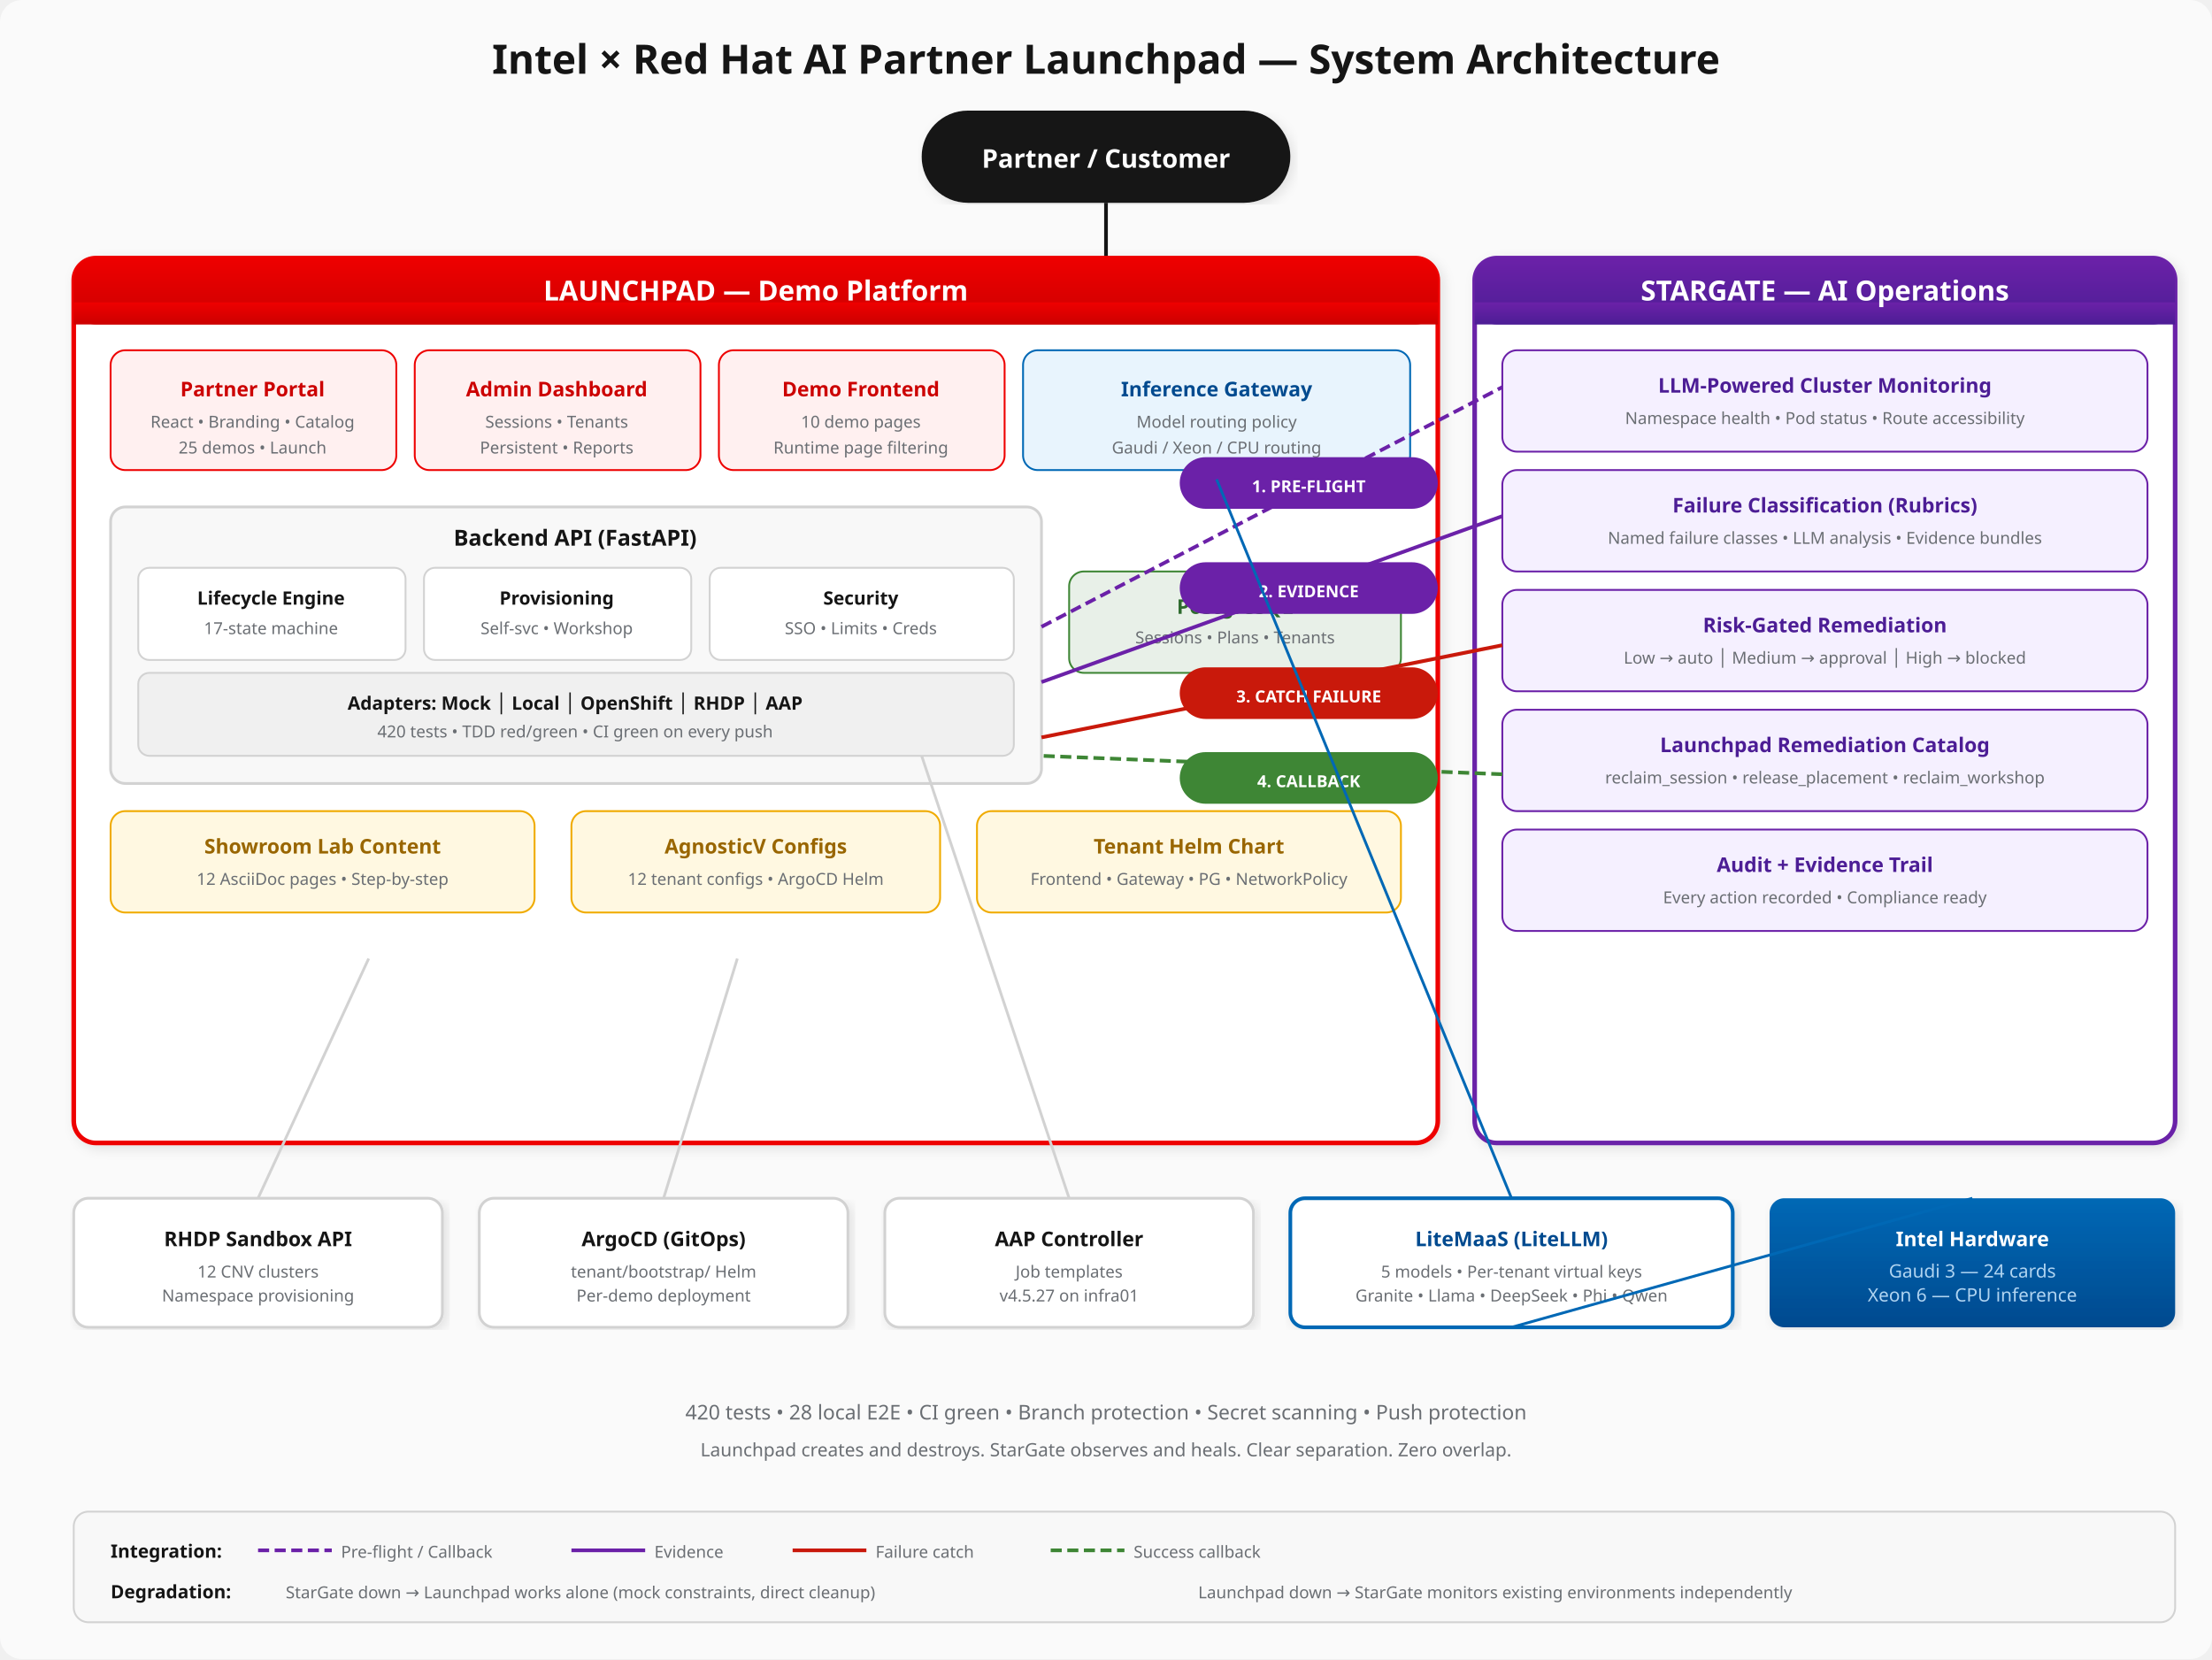
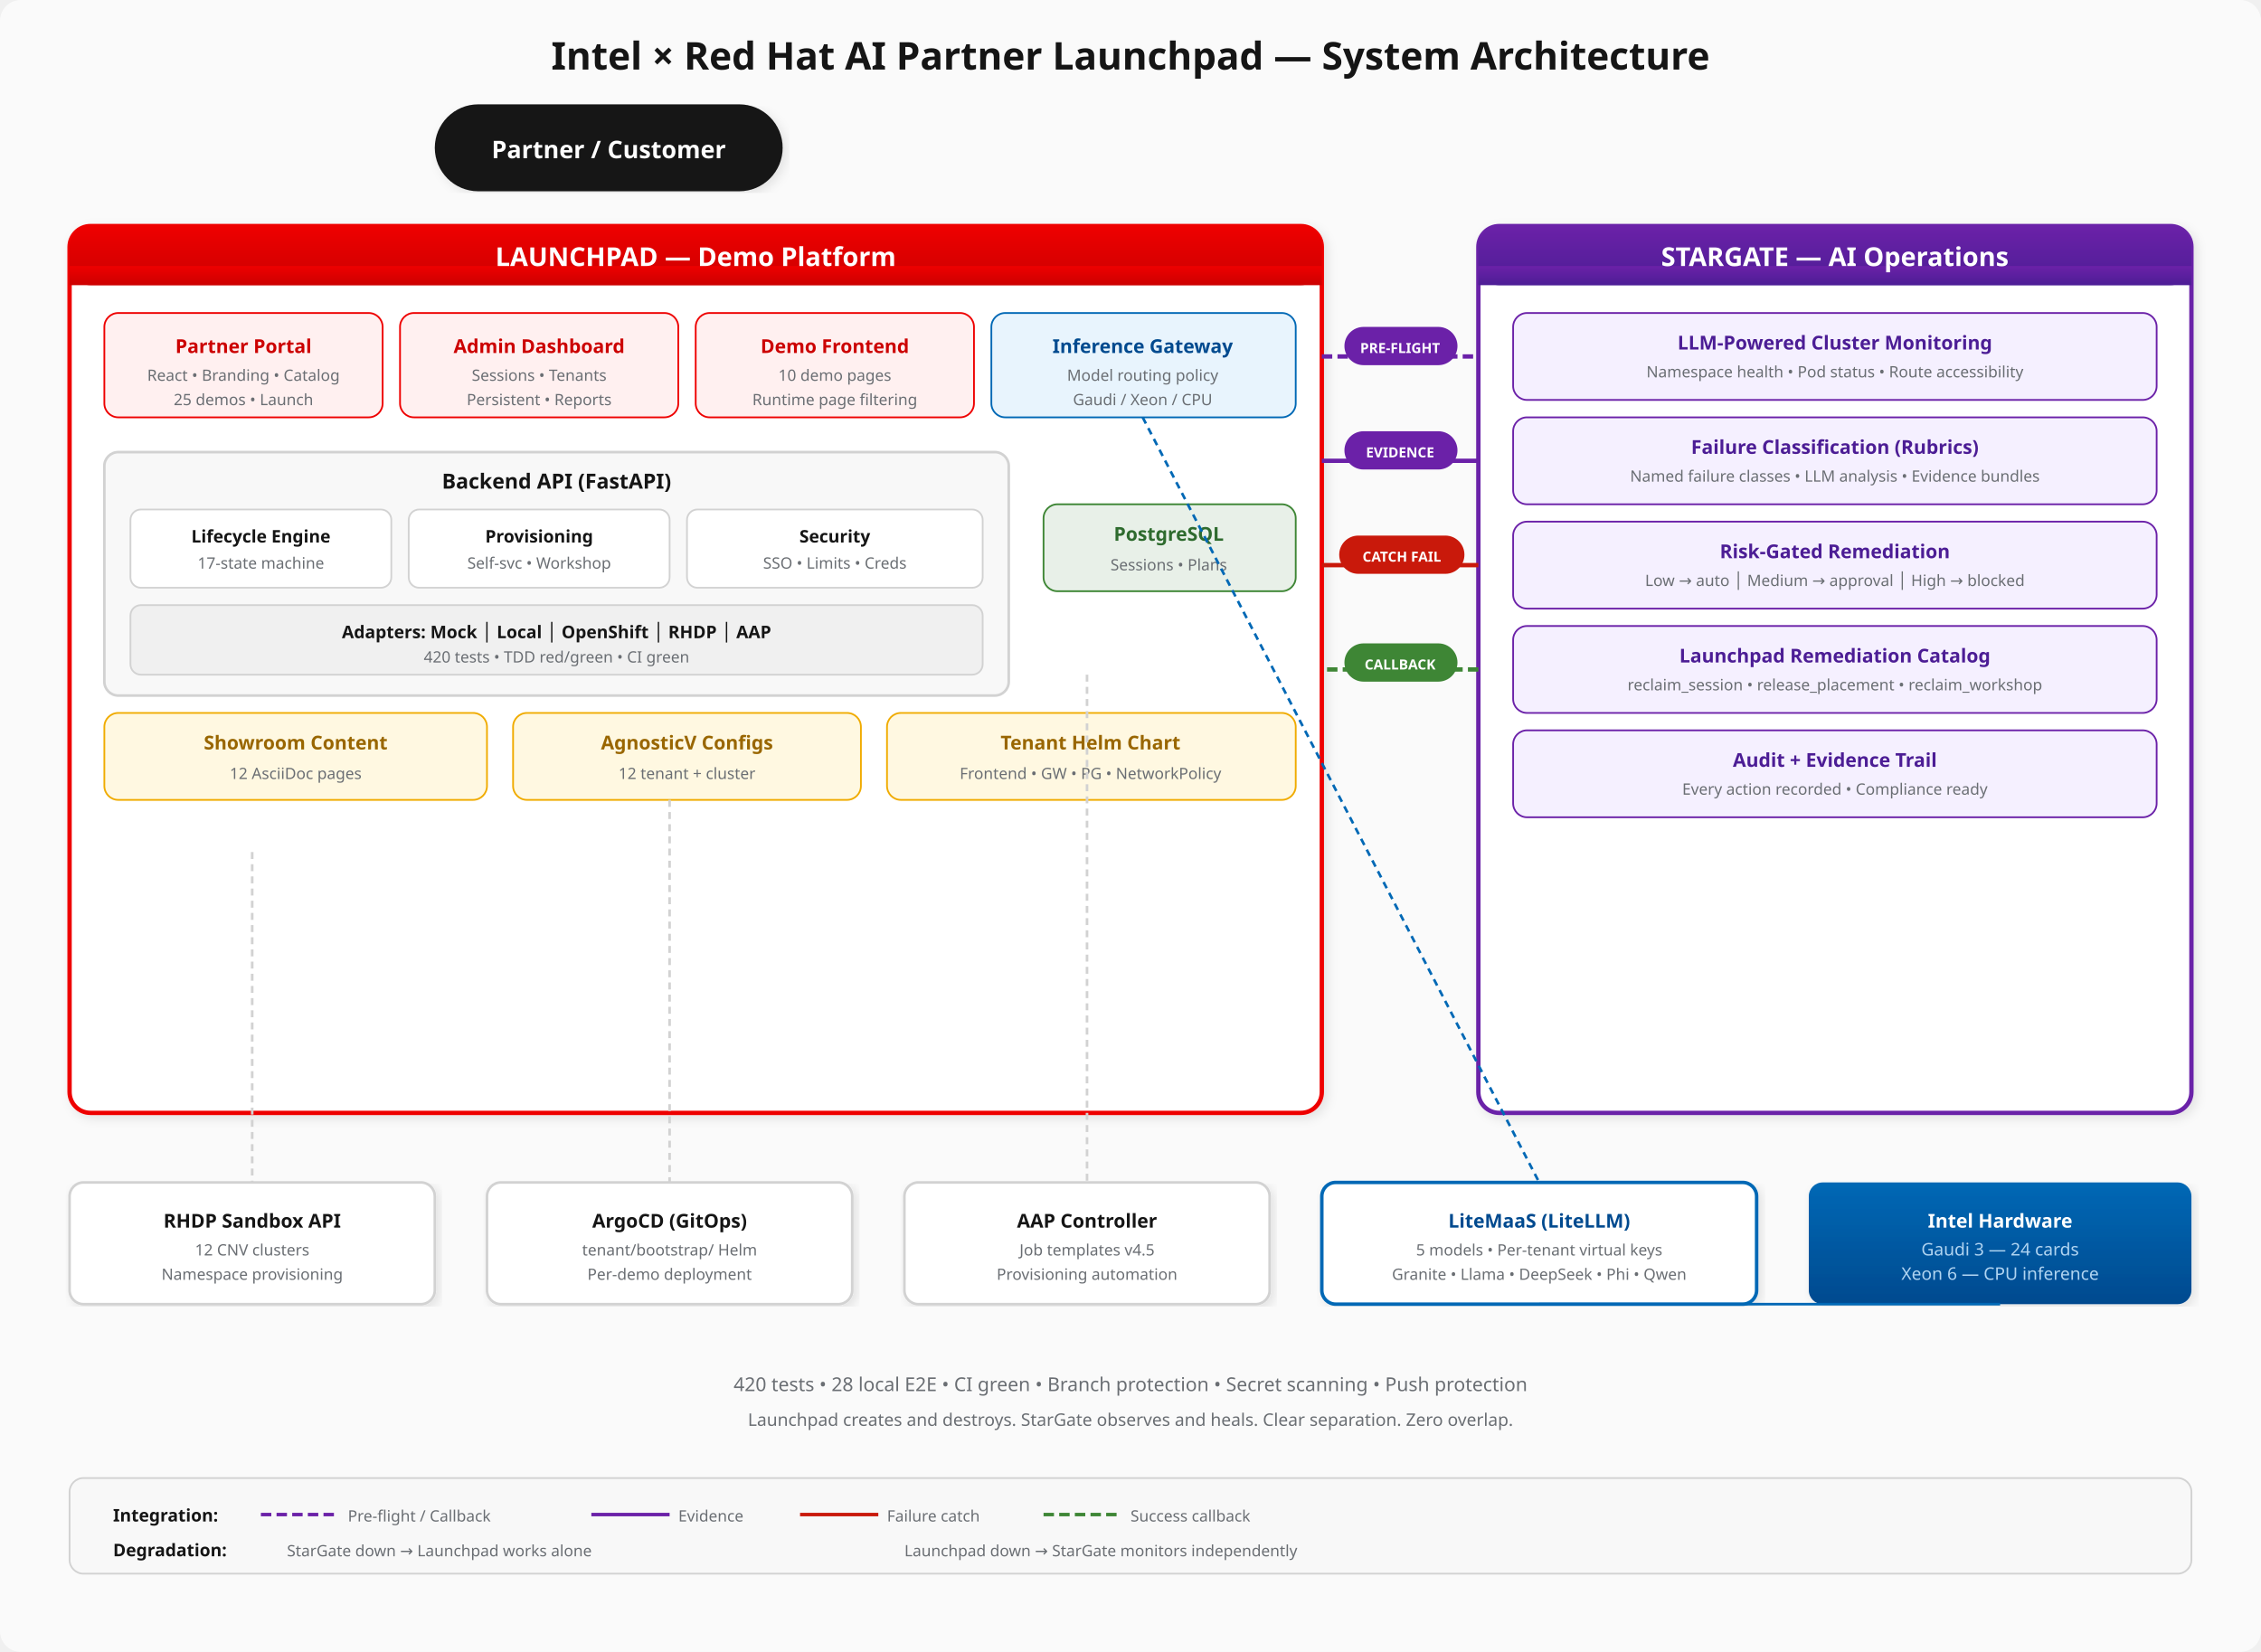
- <svg xmlns="http://www.w3.org/2000/svg" viewBox="0 0 1200 900" font-family="'Red Hat Display', 'Segoe UI', sans-serif">
+ <svg xmlns="http://www.w3.org/2000/svg" viewBox="0 0 1300 950" font-family="'Red Hat Display', 'Segoe UI', sans-serif">
  <defs>
    <filter id="shadow" x="-2%" y="-2%" width="104%" height="104%">
      <feDropShadow dx="2" dy="2" stdDeviation="3" flood-opacity="0.1" />
    </filter>
    <linearGradient id="redhat" x1="0" y1="0" x2="0" y2="1">
      <stop offset="0%" stop-color="#EE0000" />
      <stop offset="100%" stop-color="#CC0000" />
    </linearGradient>
    <linearGradient id="intel" x1="0" y1="0" x2="0" y2="1">
      <stop offset="0%" stop-color="#0068B5" />
      <stop offset="100%" stop-color="#004A8F" />
    </linearGradient>
    <linearGradient id="stargate" x1="0" y1="0" x2="0" y2="1">
      <stop offset="0%" stop-color="#6B21A8" />
      <stop offset="100%" stop-color="#4C1D95" />
    </linearGradient>
  </defs>
-   <rect width="1200" height="900" fill="#FAFAFA" rx="12" />
-   <text x="600" y="40" text-anchor="middle" font-size="22" font-weight="700" fill="#151515">Intel × Red Hat AI Partner Launchpad — System Architecture</text>
-   <rect x="500" y="60" width="200" height="50" rx="25" fill="#151515" filter="url(#shadow)" />
-   <text x="600" y="91" text-anchor="middle" font-size="14" font-weight="600" fill="white">Partner / Customer</text>
-   <line x1="600" y1="110" x2="600" y2="140" stroke="#151515" stroke-width="2" marker-end="url(#arrow)" />
-   <rect x="40" y="140" width="740" height="480" rx="12" fill="white" stroke="#EE0000" stroke-width="2.5" filter="url(#shadow)" />
-   <rect x="40" y="140" width="740" height="36" rx="12" fill="url(#redhat)" />
-   <rect x="40" y="164" width="740" height="12" fill="url(#redhat)" />
-   <text x="410" y="163" text-anchor="middle" font-size="15" font-weight="700" fill="white">LAUNCHPAD — Demo Platform</text>
-   <rect x="60" y="190" width="155" height="65" rx="8" fill="#FFF0F0" stroke="#EE0000" stroke-width="1" />
-   <text x="137" y="215" text-anchor="middle" font-size="11" font-weight="600" fill="#CC0000">Partner Portal</text>
-   <text x="137" y="232" text-anchor="middle" font-size="9" fill="#6A6E73">React • Branding • Catalog</text>
-   <text x="137" y="246" text-anchor="middle" font-size="9" fill="#6A6E73">25 demos • Launch</text>
-   <rect x="225" y="190" width="155" height="65" rx="8" fill="#FFF0F0" stroke="#EE0000" stroke-width="1" />
-   <text x="302" y="215" text-anchor="middle" font-size="11" font-weight="600" fill="#CC0000">Admin Dashboard</text>
-   <text x="302" y="232" text-anchor="middle" font-size="9" fill="#6A6E73">Sessions • Tenants</text>
-   <text x="302" y="246" text-anchor="middle" font-size="9" fill="#6A6E73">Persistent • Reports</text>
-   <rect x="390" y="190" width="155" height="65" rx="8" fill="#FFF0F0" stroke="#EE0000" stroke-width="1" />
-   <text x="467" y="215" text-anchor="middle" font-size="11" font-weight="600" fill="#CC0000">Demo Frontend</text>
-   <text x="467" y="232" text-anchor="middle" font-size="9" fill="#6A6E73">10 demo pages</text>
-   <text x="467" y="246" text-anchor="middle" font-size="9" fill="#6A6E73">Runtime page filtering</text>
-   <rect x="555" y="190" width="210" height="65" rx="8" fill="#E8F4FD" stroke="#0068B5" stroke-width="1" />
-   <text x="660" y="215" text-anchor="middle" font-size="11" font-weight="600" fill="#004A8F">Inference Gateway</text>
-   <text x="660" y="232" text-anchor="middle" font-size="9" fill="#6A6E73">Model routing policy</text>
-   <text x="660" y="246" text-anchor="middle" font-size="9" fill="#6A6E73">Gaudi / Xeon / CPU routing</text>
-   <rect x="60" y="275" width="505" height="150" rx="8" fill="#F8F8F8" stroke="#D2D2D2" stroke-width="1.5" />
-   <text x="312" y="296" text-anchor="middle" font-size="12" font-weight="700" fill="#151515">Backend API (FastAPI)</text>
-   <rect x="75" y="308" width="145" height="50" rx="6" fill="white" stroke="#D2D2D2" />
-   <text x="147" y="328" text-anchor="middle" font-size="10" font-weight="600" fill="#151515">Lifecycle Engine</text>
-   <text x="147" y="344" text-anchor="middle" font-size="9" fill="#6A6E73">17-state machine</text>
-   <rect x="230" y="308" width="145" height="50" rx="6" fill="white" stroke="#D2D2D2" />
-   <text x="302" y="328" text-anchor="middle" font-size="10" font-weight="600" fill="#151515">Provisioning</text>
-   <text x="302" y="344" text-anchor="middle" font-size="9" fill="#6A6E73">Self-svc • Workshop</text>
-   <rect x="385" y="308" width="165" height="50" rx="6" fill="white" stroke="#D2D2D2" />
-   <text x="467" y="328" text-anchor="middle" font-size="10" font-weight="600" fill="#151515">Security</text>
-   <text x="467" y="344" text-anchor="middle" font-size="9" fill="#6A6E73">SSO • Limits • Creds</text>
-   <rect x="75" y="365" width="475" height="45" rx="6" fill="#F0F0F0" stroke="#D2D2D2" />
-   <text x="312" y="385" text-anchor="middle" font-size="10" font-weight="600" fill="#151515">Adapters:  Mock  │  Local  │  OpenShift  │  RHDP  │  AAP</text>
-   <text x="312" y="400" text-anchor="middle" font-size="9" fill="#6A6E73">420 tests • TDD red/green • CI green on every push</text>
-   <rect x="580" y="310" width="180" height="55" rx="8" fill="#E8F0E8" stroke="#3E8635" stroke-width="1" />
-   <text x="670" y="333" text-anchor="middle" font-size="11" font-weight="600" fill="#2E6B2E">PostgreSQL</text>
-   <text x="670" y="349" text-anchor="middle" font-size="9" fill="#6A6E73">Sessions • Plans • Tenants</text>
-   <rect x="60" y="440" width="230" height="55" rx="8" fill="#FFF8E1" stroke="#F0AB00" stroke-width="1" />
-   <text x="175" y="463" text-anchor="middle" font-size="11" font-weight="600" fill="#996600">Showroom Lab Content</text>
-   <text x="175" y="480" text-anchor="middle" font-size="9" fill="#6A6E73">12 AsciiDoc pages • Step-by-step</text>
-   <rect x="310" y="440" width="200" height="55" rx="8" fill="#FFF8E1" stroke="#F0AB00" stroke-width="1" />
-   <text x="410" y="463" text-anchor="middle" font-size="11" font-weight="600" fill="#996600">AgnosticV Configs</text>
-   <text x="410" y="480" text-anchor="middle" font-size="9" fill="#6A6E73">12 tenant configs • ArgoCD Helm</text>
-   <rect x="530" y="440" width="230" height="55" rx="8" fill="#FFF8E1" stroke="#F0AB00" stroke-width="1" />
-   <text x="645" y="463" text-anchor="middle" font-size="11" font-weight="600" fill="#996600">Tenant Helm Chart</text>
-   <text x="645" y="480" text-anchor="middle" font-size="9" fill="#6A6E73">Frontend • Gateway • PG • NetworkPolicy</text>
-   <rect x="800" y="140" width="380" height="480" rx="12" fill="white" stroke="#6B21A8" stroke-width="2.5" filter="url(#shadow)" />
-   <rect x="800" y="140" width="380" height="36" rx="12" fill="url(#stargate)" />
-   <rect x="800" y="164" width="380" height="12" fill="url(#stargate)" />
-   <text x="990" y="163" text-anchor="middle" font-size="15" font-weight="700" fill="white">STARGATE — AI Operations</text>
-   <rect x="815" y="190" width="350" height="55" rx="8" fill="#F5F0FF" stroke="#6B21A8" stroke-width="1" />
-   <text x="990" y="213" text-anchor="middle" font-size="11" font-weight="600" fill="#4C1D95">LLM-Powered Cluster Monitoring</text>
-   <text x="990" y="230" text-anchor="middle" font-size="9" fill="#6A6E73">Namespace health • Pod status • Route accessibility</text>
-   <rect x="815" y="255" width="350" height="55" rx="8" fill="#F5F0FF" stroke="#6B21A8" stroke-width="1" />
-   <text x="990" y="278" text-anchor="middle" font-size="11" font-weight="600" fill="#4C1D95">Failure Classification (Rubrics)</text>
-   <text x="990" y="295" text-anchor="middle" font-size="9" fill="#6A6E73">Named failure classes • LLM analysis • Evidence bundles</text>
-   <rect x="815" y="320" width="350" height="55" rx="8" fill="#F5F0FF" stroke="#6B21A8" stroke-width="1" />
-   <text x="990" y="343" text-anchor="middle" font-size="11" font-weight="600" fill="#4C1D95">Risk-Gated Remediation</text>
-   <text x="990" y="360" text-anchor="middle" font-size="9" fill="#6A6E73">Low → auto  │  Medium → approval  │  High → blocked</text>
-   <rect x="815" y="385" width="350" height="55" rx="8" fill="#F5F0FF" stroke="#6B21A8" stroke-width="1" />
-   <text x="990" y="408" text-anchor="middle" font-size="11" font-weight="600" fill="#4C1D95">Launchpad Remediation Catalog</text>
-   <text x="990" y="425" text-anchor="middle" font-size="9" fill="#6A6E73">reclaim_session • release_placement • reclaim_workshop</text>
-   <rect x="815" y="450" width="350" height="55" rx="8" fill="#F5F0FF" stroke="#6B21A8" stroke-width="1" />
-   <text x="990" y="473" text-anchor="middle" font-size="11" font-weight="600" fill="#4C1D95">Audit + Evidence Trail</text>
-   <text x="990" y="490" text-anchor="middle" font-size="9" fill="#6A6E73">Every action recorded • Compliance ready</text>
-   <line x1="565" y1="340" x2="815" y2="210" stroke="#6B21A8" stroke-width="2" stroke-dasharray="6,3" />
-   <rect x="640" y="248" width="140" height="28" rx="14" fill="#6B21A8" />
-   <text x="710" y="267" text-anchor="middle" font-size="9" font-weight="600" fill="white">1. PRE-FLIGHT</text>
-   <line x1="565" y1="370" x2="815" y2="280" stroke="#6B21A8" stroke-width="2" />
-   <rect x="640" y="305" width="140" height="28" rx="14" fill="#6B21A8" />
-   <text x="710" y="324" text-anchor="middle" font-size="9" font-weight="600" fill="white">2. EVIDENCE</text>
-   <line x1="565" y1="400" x2="815" y2="350" stroke="#C9190B" stroke-width="2" />
-   <rect x="640" y="362" width="140" height="28" rx="14" fill="#C9190B" />
-   <text x="710" y="381" text-anchor="middle" font-size="9" font-weight="600" fill="white">3. CATCH FAILURE</text>
-   <line x1="815" y1="420" x2="565" y2="410" stroke="#3E8635" stroke-width="2" stroke-dasharray="6,3" />
-   <rect x="640" y="408" width="140" height="28" rx="14" fill="#3E8635" />
-   <text x="710" y="427" text-anchor="middle" font-size="9" font-weight="600" fill="white">4. CALLBACK</text>
-   <rect x="40" y="650" width="200" height="70" rx="8" fill="white" stroke="#D2D2D2" stroke-width="1.5" filter="url(#shadow)" />
-   <text x="140" y="676" text-anchor="middle" font-size="11" font-weight="600" fill="#151515">RHDP Sandbox API</text>
-   <text x="140" y="693" text-anchor="middle" font-size="9" fill="#6A6E73">12 CNV clusters</text>
-   <text x="140" y="706" text-anchor="middle" font-size="9" fill="#6A6E73">Namespace provisioning</text>
-   <rect x="260" y="650" width="200" height="70" rx="8" fill="white" stroke="#D2D2D2" stroke-width="1.5" filter="url(#shadow)" />
-   <text x="360" y="676" text-anchor="middle" font-size="11" font-weight="600" fill="#151515">ArgoCD (GitOps)</text>
-   <text x="360" y="693" text-anchor="middle" font-size="9" fill="#6A6E73">tenant/bootstrap/ Helm</text>
-   <text x="360" y="706" text-anchor="middle" font-size="9" fill="#6A6E73">Per-demo deployment</text>
-   <rect x="480" y="650" width="200" height="70" rx="8" fill="white" stroke="#D2D2D2" stroke-width="1.5" filter="url(#shadow)" />
-   <text x="580" y="676" text-anchor="middle" font-size="11" font-weight="600" fill="#151515">AAP Controller</text>
-   <text x="580" y="693" text-anchor="middle" font-size="9" fill="#6A6E73">Job templates</text>
-   <text x="580" y="706" text-anchor="middle" font-size="9" fill="#6A6E73">v4.5.27 on infra01</text>
-   <rect x="700" y="650" width="240" height="70" rx="8" fill="white" stroke="#0068B5" stroke-width="2" filter="url(#shadow)" />
-   <text x="820" y="676" text-anchor="middle" font-size="11" font-weight="600" fill="#004A8F">LiteMaaS (LiteLLM)</text>
-   <text x="820" y="693" text-anchor="middle" font-size="9" fill="#6A6E73">5 models • Per-tenant virtual keys</text>
-   <text x="820" y="706" text-anchor="middle" font-size="9" fill="#6A6E73">Granite • Llama • DeepSeek • Phi • Qwen</text>
-   <rect x="960" y="650" width="220" height="70" rx="8" fill="url(#intel)" filter="url(#shadow)" />
-   <text x="1070" y="676" text-anchor="middle" font-size="11" font-weight="700" fill="white">Intel Hardware</text>
-   <text x="1070" y="693" text-anchor="middle" font-size="10" fill="#B0D4F1">Gaudi 3 — 24 cards</text>
-   <text x="1070" y="706" text-anchor="middle" font-size="10" fill="#B0D4F1">Xeon 6 — CPU inference</text>
-   <line x1="200" y1="520" x2="140" y2="650" stroke="#D2D2D2" stroke-width="1.5" />
-   <line x1="400" y1="520" x2="360" y2="650" stroke="#D2D2D2" stroke-width="1.5" />
-   <line x1="500" y1="410" x2="580" y2="650" stroke="#D2D2D2" stroke-width="1.5" />
-   <line x1="660" y1="260" x2="820" y2="650" stroke="#0068B5" stroke-width="1.5" />
-   <line x1="820" y1="720" x2="1070" y2="650" stroke="#0068B5" stroke-width="1.5" />
-   <text x="600" y="770" text-anchor="middle" font-size="11" fill="#6A6E73">420 tests • 28 local E2E • CI green • Branch protection • Secret scanning • Push protection</text>
-   <text x="600" y="790" text-anchor="middle" font-size="10" fill="#6A6E73">Launchpad creates and destroys. StarGate observes and heals. Clear separation. Zero overlap.</text>
-   <rect x="40" y="820" width="1140" height="60" rx="8" fill="#F8F8F8" stroke="#D2D2D2" />
-   <text x="60" y="845" font-size="10" font-weight="600" fill="#151515">Integration:</text>
-   <line x1="140" y1="841" x2="180" y2="841" stroke="#6B21A8" stroke-width="2" stroke-dasharray="6,3" />
-   <text x="185" y="845" font-size="9" fill="#6A6E73">Pre-flight / Callback</text>
-   <line x1="310" y1="841" x2="350" y2="841" stroke="#6B21A8" stroke-width="2" />
-   <text x="355" y="845" font-size="9" fill="#6A6E73">Evidence</text>
-   <line x1="430" y1="841" x2="470" y2="841" stroke="#C9190B" stroke-width="2" />
-   <text x="475" y="845" font-size="9" fill="#6A6E73">Failure catch</text>
-   <line x1="570" y1="841" x2="610" y2="841" stroke="#3E8635" stroke-width="2" stroke-dasharray="6,3" />
-   <text x="615" y="845" font-size="9" fill="#6A6E73">Success callback</text>
-   <text x="60" y="867" font-size="10" font-weight="600" fill="#151515">Degradation:</text>
-   <text x="155" y="867" font-size="9" fill="#6A6E73">StarGate down → Launchpad works alone (mock constraints, direct cleanup)</text>
-   <text x="650" y="867" font-size="9" fill="#6A6E73">Launchpad down → StarGate monitors existing environments independently</text>
+   <rect width="1300" height="950" fill="#FAFAFA" rx="12" />
+   <text x="650" y="40" text-anchor="middle" font-size="22" font-weight="700" fill="#151515">Intel × Red Hat AI Partner Launchpad — System Architecture</text>
+   <rect x="250" y="60" width="200" height="50" rx="25" fill="#151515" filter="url(#shadow)" />
+   <text x="350" y="91" text-anchor="middle" font-size="14" font-weight="600" fill="white">Partner / Customer</text>
+   <rect x="40" y="130" width="720" height="510" rx="12" fill="white" stroke="#EE0000" stroke-width="2.5" filter="url(#shadow)" />
+   <rect x="40" y="130" width="720" height="34" rx="12" fill="url(#redhat)" />
+   <rect x="40" y="153" width="720" height="11" fill="url(#redhat)" />
+   <text x="400" y="153" text-anchor="middle" font-size="15" font-weight="700" fill="white">LAUNCHPAD — Demo Platform</text>
+   <rect x="60" y="180" width="160" height="60" rx="8" fill="#FFF0F0" stroke="#EE0000" stroke-width="1" />
+   <text x="140" y="203" text-anchor="middle" font-size="11" font-weight="600" fill="#CC0000">Partner Portal</text>
+   <text x="140" y="219" text-anchor="middle" font-size="9" fill="#6A6E73">React • Branding • Catalog</text>
+   <text x="140" y="233" text-anchor="middle" font-size="9" fill="#6A6E73">25 demos • Launch</text>
+   <rect x="230" y="180" width="160" height="60" rx="8" fill="#FFF0F0" stroke="#EE0000" stroke-width="1" />
+   <text x="310" y="203" text-anchor="middle" font-size="11" font-weight="600" fill="#CC0000">Admin Dashboard</text>
+   <text x="310" y="219" text-anchor="middle" font-size="9" fill="#6A6E73">Sessions • Tenants</text>
+   <text x="310" y="233" text-anchor="middle" font-size="9" fill="#6A6E73">Persistent • Reports</text>
+   <rect x="400" y="180" width="160" height="60" rx="8" fill="#FFF0F0" stroke="#EE0000" stroke-width="1" />
+   <text x="480" y="203" text-anchor="middle" font-size="11" font-weight="600" fill="#CC0000">Demo Frontend</text>
+   <text x="480" y="219" text-anchor="middle" font-size="9" fill="#6A6E73">10 demo pages</text>
+   <text x="480" y="233" text-anchor="middle" font-size="9" fill="#6A6E73">Runtime page filtering</text>
+   <rect x="570" y="180" width="175" height="60" rx="8" fill="#E8F4FD" stroke="#0068B5" stroke-width="1" />
+   <text x="657" y="203" text-anchor="middle" font-size="11" font-weight="600" fill="#004A8F">Inference Gateway</text>
+   <text x="657" y="219" text-anchor="middle" font-size="9" fill="#6A6E73">Model routing policy</text>
+   <text x="657" y="233" text-anchor="middle" font-size="9" fill="#6A6E73">Gaudi / Xeon / CPU</text>
+   <rect x="60" y="260" width="520" height="140" rx="8" fill="#F8F8F8" stroke="#D2D2D2" stroke-width="1.5" />
+   <text x="320" y="281" text-anchor="middle" font-size="12" font-weight="700" fill="#151515">Backend API (FastAPI)</text>
+   <rect x="75" y="293" width="150" height="45" rx="6" fill="white" stroke="#D2D2D2" />
+   <text x="150" y="312" text-anchor="middle" font-size="10" font-weight="600" fill="#151515">Lifecycle Engine</text>
+   <text x="150" y="327" text-anchor="middle" font-size="9" fill="#6A6E73">17-state machine</text>
+   <rect x="235" y="293" width="150" height="45" rx="6" fill="white" stroke="#D2D2D2" />
+   <text x="310" y="312" text-anchor="middle" font-size="10" font-weight="600" fill="#151515">Provisioning</text>
+   <text x="310" y="327" text-anchor="middle" font-size="9" fill="#6A6E73">Self-svc • Workshop</text>
+   <rect x="395" y="293" width="170" height="45" rx="6" fill="white" stroke="#D2D2D2" />
+   <text x="480" y="312" text-anchor="middle" font-size="10" font-weight="600" fill="#151515">Security</text>
+   <text x="480" y="327" text-anchor="middle" font-size="9" fill="#6A6E73">SSO • Limits • Creds</text>
+   <rect x="75" y="348" width="490" height="40" rx="6" fill="#F0F0F0" stroke="#D2D2D2" />
+   <text x="320" y="367" text-anchor="middle" font-size="10" font-weight="600" fill="#151515">Adapters:  Mock  │  Local  │  OpenShift  │  RHDP  │  AAP</text>
+   <text x="320" y="381" text-anchor="middle" font-size="9" fill="#6A6E73">420 tests • TDD red/green • CI green</text>
+   <rect x="600" y="290" width="145" height="50" rx="8" fill="#E8F0E8" stroke="#3E8635" stroke-width="1" />
+   <text x="672" y="311" text-anchor="middle" font-size="11" font-weight="600" fill="#2E6B2E">PostgreSQL</text>
+   <text x="672" y="328" text-anchor="middle" font-size="9" fill="#6A6E73">Sessions • Plans</text>
+   <rect x="60" y="410" width="220" height="50" rx="8" fill="#FFF8E1" stroke="#F0AB00" stroke-width="1" />
+   <text x="170" y="431" text-anchor="middle" font-size="11" font-weight="600" fill="#996600">Showroom Content</text>
+   <text x="170" y="448" text-anchor="middle" font-size="9" fill="#6A6E73">12 AsciiDoc pages</text>
+   <rect x="295" y="410" width="200" height="50" rx="8" fill="#FFF8E1" stroke="#F0AB00" stroke-width="1" />
+   <text x="395" y="431" text-anchor="middle" font-size="11" font-weight="600" fill="#996600">AgnosticV Configs</text>
+   <text x="395" y="448" text-anchor="middle" font-size="9" fill="#6A6E73">12 tenant + cluster</text>
+   <rect x="510" y="410" width="235" height="50" rx="8" fill="#FFF8E1" stroke="#F0AB00" stroke-width="1" />
+   <text x="627" y="431" text-anchor="middle" font-size="11" font-weight="600" fill="#996600">Tenant Helm Chart</text>
+   <text x="627" y="448" text-anchor="middle" font-size="9" fill="#6A6E73">Frontend • GW • PG • NetworkPolicy</text>
+   <rect x="850" y="130" width="410" height="510" rx="12" fill="white" stroke="#6B21A8" stroke-width="2.5" filter="url(#shadow)" />
+   <rect x="850" y="130" width="410" height="34" rx="12" fill="url(#stargate)" />
+   <rect x="850" y="153" width="410" height="11" fill="url(#stargate)" />
+   <text x="1055" y="153" text-anchor="middle" font-size="15" font-weight="700" fill="white">STARGATE — AI Operations</text>
+   <rect x="870" y="180" width="370" height="50" rx="8" fill="#F5F0FF" stroke="#6B21A8" stroke-width="1" />
+   <text x="1055" y="201" text-anchor="middle" font-size="11" font-weight="600" fill="#4C1D95">LLM-Powered Cluster Monitoring</text>
+   <text x="1055" y="217" text-anchor="middle" font-size="9" fill="#6A6E73">Namespace health • Pod status • Route accessibility</text>
+   <rect x="870" y="240" width="370" height="50" rx="8" fill="#F5F0FF" stroke="#6B21A8" stroke-width="1" />
+   <text x="1055" y="261" text-anchor="middle" font-size="11" font-weight="600" fill="#4C1D95">Failure Classification (Rubrics)</text>
+   <text x="1055" y="277" text-anchor="middle" font-size="9" fill="#6A6E73">Named failure classes • LLM analysis • Evidence bundles</text>
+   <rect x="870" y="300" width="370" height="50" rx="8" fill="#F5F0FF" stroke="#6B21A8" stroke-width="1" />
+   <text x="1055" y="321" text-anchor="middle" font-size="11" font-weight="600" fill="#4C1D95">Risk-Gated Remediation</text>
+   <text x="1055" y="337" text-anchor="middle" font-size="9" fill="#6A6E73">Low → auto  │  Medium → approval  │  High → blocked</text>
+   <rect x="870" y="360" width="370" height="50" rx="8" fill="#F5F0FF" stroke="#6B21A8" stroke-width="1" />
+   <text x="1055" y="381" text-anchor="middle" font-size="11" font-weight="600" fill="#4C1D95">Launchpad Remediation Catalog</text>
+   <text x="1055" y="397" text-anchor="middle" font-size="9" fill="#6A6E73">reclaim_session • release_placement • reclaim_workshop</text>
+   <rect x="870" y="420" width="370" height="50" rx="8" fill="#F5F0FF" stroke="#6B21A8" stroke-width="1" />
+   <text x="1055" y="441" text-anchor="middle" font-size="11" font-weight="600" fill="#4C1D95">Audit + Evidence Trail</text>
+   <text x="1055" y="457" text-anchor="middle" font-size="9" fill="#6A6E73">Every action recorded • Compliance ready</text>
+   <line x1="760" y1="205" x2="850" y2="205" stroke="#6B21A8" stroke-width="2.5" stroke-dasharray="6,3" />
+   <rect x="773" y="188" width="65" height="22" rx="11" fill="#6B21A8" />
+   <text x="805" y="203" text-anchor="middle" font-size="8" font-weight="600" fill="white">PRE-FLIGHT</text>
+   <line x1="760" y1="265" x2="850" y2="265" stroke="#6B21A8" stroke-width="2.5" />
+   <rect x="773" y="248" width="65" height="22" rx="11" fill="#6B21A8" />
+   <text x="805" y="263" text-anchor="middle" font-size="8" font-weight="600" fill="white">EVIDENCE</text>
+   <line x1="760" y1="325" x2="850" y2="325" stroke="#C9190B" stroke-width="2.5" />
+   <rect x="770" y="308" width="72" height="22" rx="11" fill="#C9190B" />
+   <text x="806" y="323" text-anchor="middle" font-size="8" font-weight="600" fill="white">CATCH FAIL</text>
+   <line x1="850" y1="385" x2="760" y2="385" stroke="#3E8635" stroke-width="2.5" stroke-dasharray="6,3" />
+   <rect x="773" y="370" width="65" height="22" rx="11" fill="#3E8635" />
+   <text x="805" y="385" text-anchor="middle" font-size="8" font-weight="600" fill="white">CALLBACK</text>
+   <rect x="40" y="680" width="210" height="70" rx="8" fill="white" stroke="#D2D2D2" stroke-width="1.5" filter="url(#shadow)" />
+   <text x="145" y="706" text-anchor="middle" font-size="11" font-weight="600" fill="#151515">RHDP Sandbox API</text>
+   <text x="145" y="722" text-anchor="middle" font-size="9" fill="#6A6E73">12 CNV clusters</text>
+   <text x="145" y="736" text-anchor="middle" font-size="9" fill="#6A6E73">Namespace provisioning</text>
+   <rect x="280" y="680" width="210" height="70" rx="8" fill="white" stroke="#D2D2D2" stroke-width="1.5" filter="url(#shadow)" />
+   <text x="385" y="706" text-anchor="middle" font-size="11" font-weight="600" fill="#151515">ArgoCD (GitOps)</text>
+   <text x="385" y="722" text-anchor="middle" font-size="9" fill="#6A6E73">tenant/bootstrap/ Helm</text>
+   <text x="385" y="736" text-anchor="middle" font-size="9" fill="#6A6E73">Per-demo deployment</text>
+   <rect x="520" y="680" width="210" height="70" rx="8" fill="white" stroke="#D2D2D2" stroke-width="1.5" filter="url(#shadow)" />
+   <text x="625" y="706" text-anchor="middle" font-size="11" font-weight="600" fill="#151515">AAP Controller</text>
+   <text x="625" y="722" text-anchor="middle" font-size="9" fill="#6A6E73">Job templates v4.5</text>
+   <text x="625" y="736" text-anchor="middle" font-size="9" fill="#6A6E73">Provisioning automation</text>
+   <rect x="760" y="680" width="250" height="70" rx="8" fill="white" stroke="#0068B5" stroke-width="2" filter="url(#shadow)" />
+   <text x="885" y="706" text-anchor="middle" font-size="11" font-weight="600" fill="#004A8F">LiteMaaS (LiteLLM)</text>
+   <text x="885" y="722" text-anchor="middle" font-size="9" fill="#6A6E73">5 models • Per-tenant virtual keys</text>
+   <text x="885" y="736" text-anchor="middle" font-size="9" fill="#6A6E73">Granite • Llama • DeepSeek • Phi • Qwen</text>
+   <rect x="1040" y="680" width="220" height="70" rx="8" fill="url(#intel)" filter="url(#shadow)" />
+   <text x="1150" y="706" text-anchor="middle" font-size="11" font-weight="700" fill="white">Intel Hardware</text>
+   <text x="1150" y="722" text-anchor="middle" font-size="10" fill="#B0D4F1">Gaudi 3 — 24 cards</text>
+   <text x="1150" y="736" text-anchor="middle" font-size="10" fill="#B0D4F1">Xeon 6 — CPU inference</text>
+   <line x1="145" y1="490" x2="145" y2="680" stroke="#D2D2D2" stroke-width="1.5" stroke-dasharray="4,3" />
+   <line x1="385" y1="460" x2="385" y2="680" stroke="#D2D2D2" stroke-width="1.5" stroke-dasharray="4,3" />
+   <line x1="625" y1="388" x2="625" y2="680" stroke="#D2D2D2" stroke-width="1.5" stroke-dasharray="4,3" />
+   <line x1="657" y1="240" x2="885" y2="680" stroke="#0068B5" stroke-width="1.5" stroke-dasharray="4,3" />
+   <line x1="885" y1="750" x2="1150" y2="750" stroke="#0068B5" stroke-width="1.5" />
+   <text x="650" y="800" text-anchor="middle" font-size="11" fill="#6A6E73">420 tests • 28 local E2E • CI green • Branch protection • Secret scanning • Push protection</text>
+   <text x="650" y="820" text-anchor="middle" font-size="10" fill="#6A6E73">Launchpad creates and destroys. StarGate observes and heals. Clear separation. Zero overlap.</text>
+   <rect x="40" y="850" width="1220" height="55" rx="8" fill="#F8F8F8" stroke="#D2D2D2" />
+   <text x="65" y="875" font-size="10" font-weight="600" fill="#151515">Integration:</text>
+   <line x1="150" y1="871" x2="195" y2="871" stroke="#6B21A8" stroke-width="2" stroke-dasharray="6,3" />
+   <text x="200" y="875" font-size="9" fill="#6A6E73">Pre-flight / Callback</text>
+   <line x1="340" y1="871" x2="385" y2="871" stroke="#6B21A8" stroke-width="2" />
+   <text x="390" y="875" font-size="9" fill="#6A6E73">Evidence</text>
+   <line x1="460" y1="871" x2="505" y2="871" stroke="#C9190B" stroke-width="2" />
+   <text x="510" y="875" font-size="9" fill="#6A6E73">Failure catch</text>
+   <line x1="600" y1="871" x2="645" y2="871" stroke="#3E8635" stroke-width="2" stroke-dasharray="6,3" />
+   <text x="650" y="875" font-size="9" fill="#6A6E73">Success callback</text>
+   <text x="65" y="895" font-size="10" font-weight="600" fill="#151515">Degradation:</text>
+   <text x="165" y="895" font-size="9" fill="#6A6E73">StarGate down → Launchpad works alone</text>
+   <text x="520" y="895" font-size="9" fill="#6A6E73">Launchpad down → StarGate monitors independently</text>
</svg>
